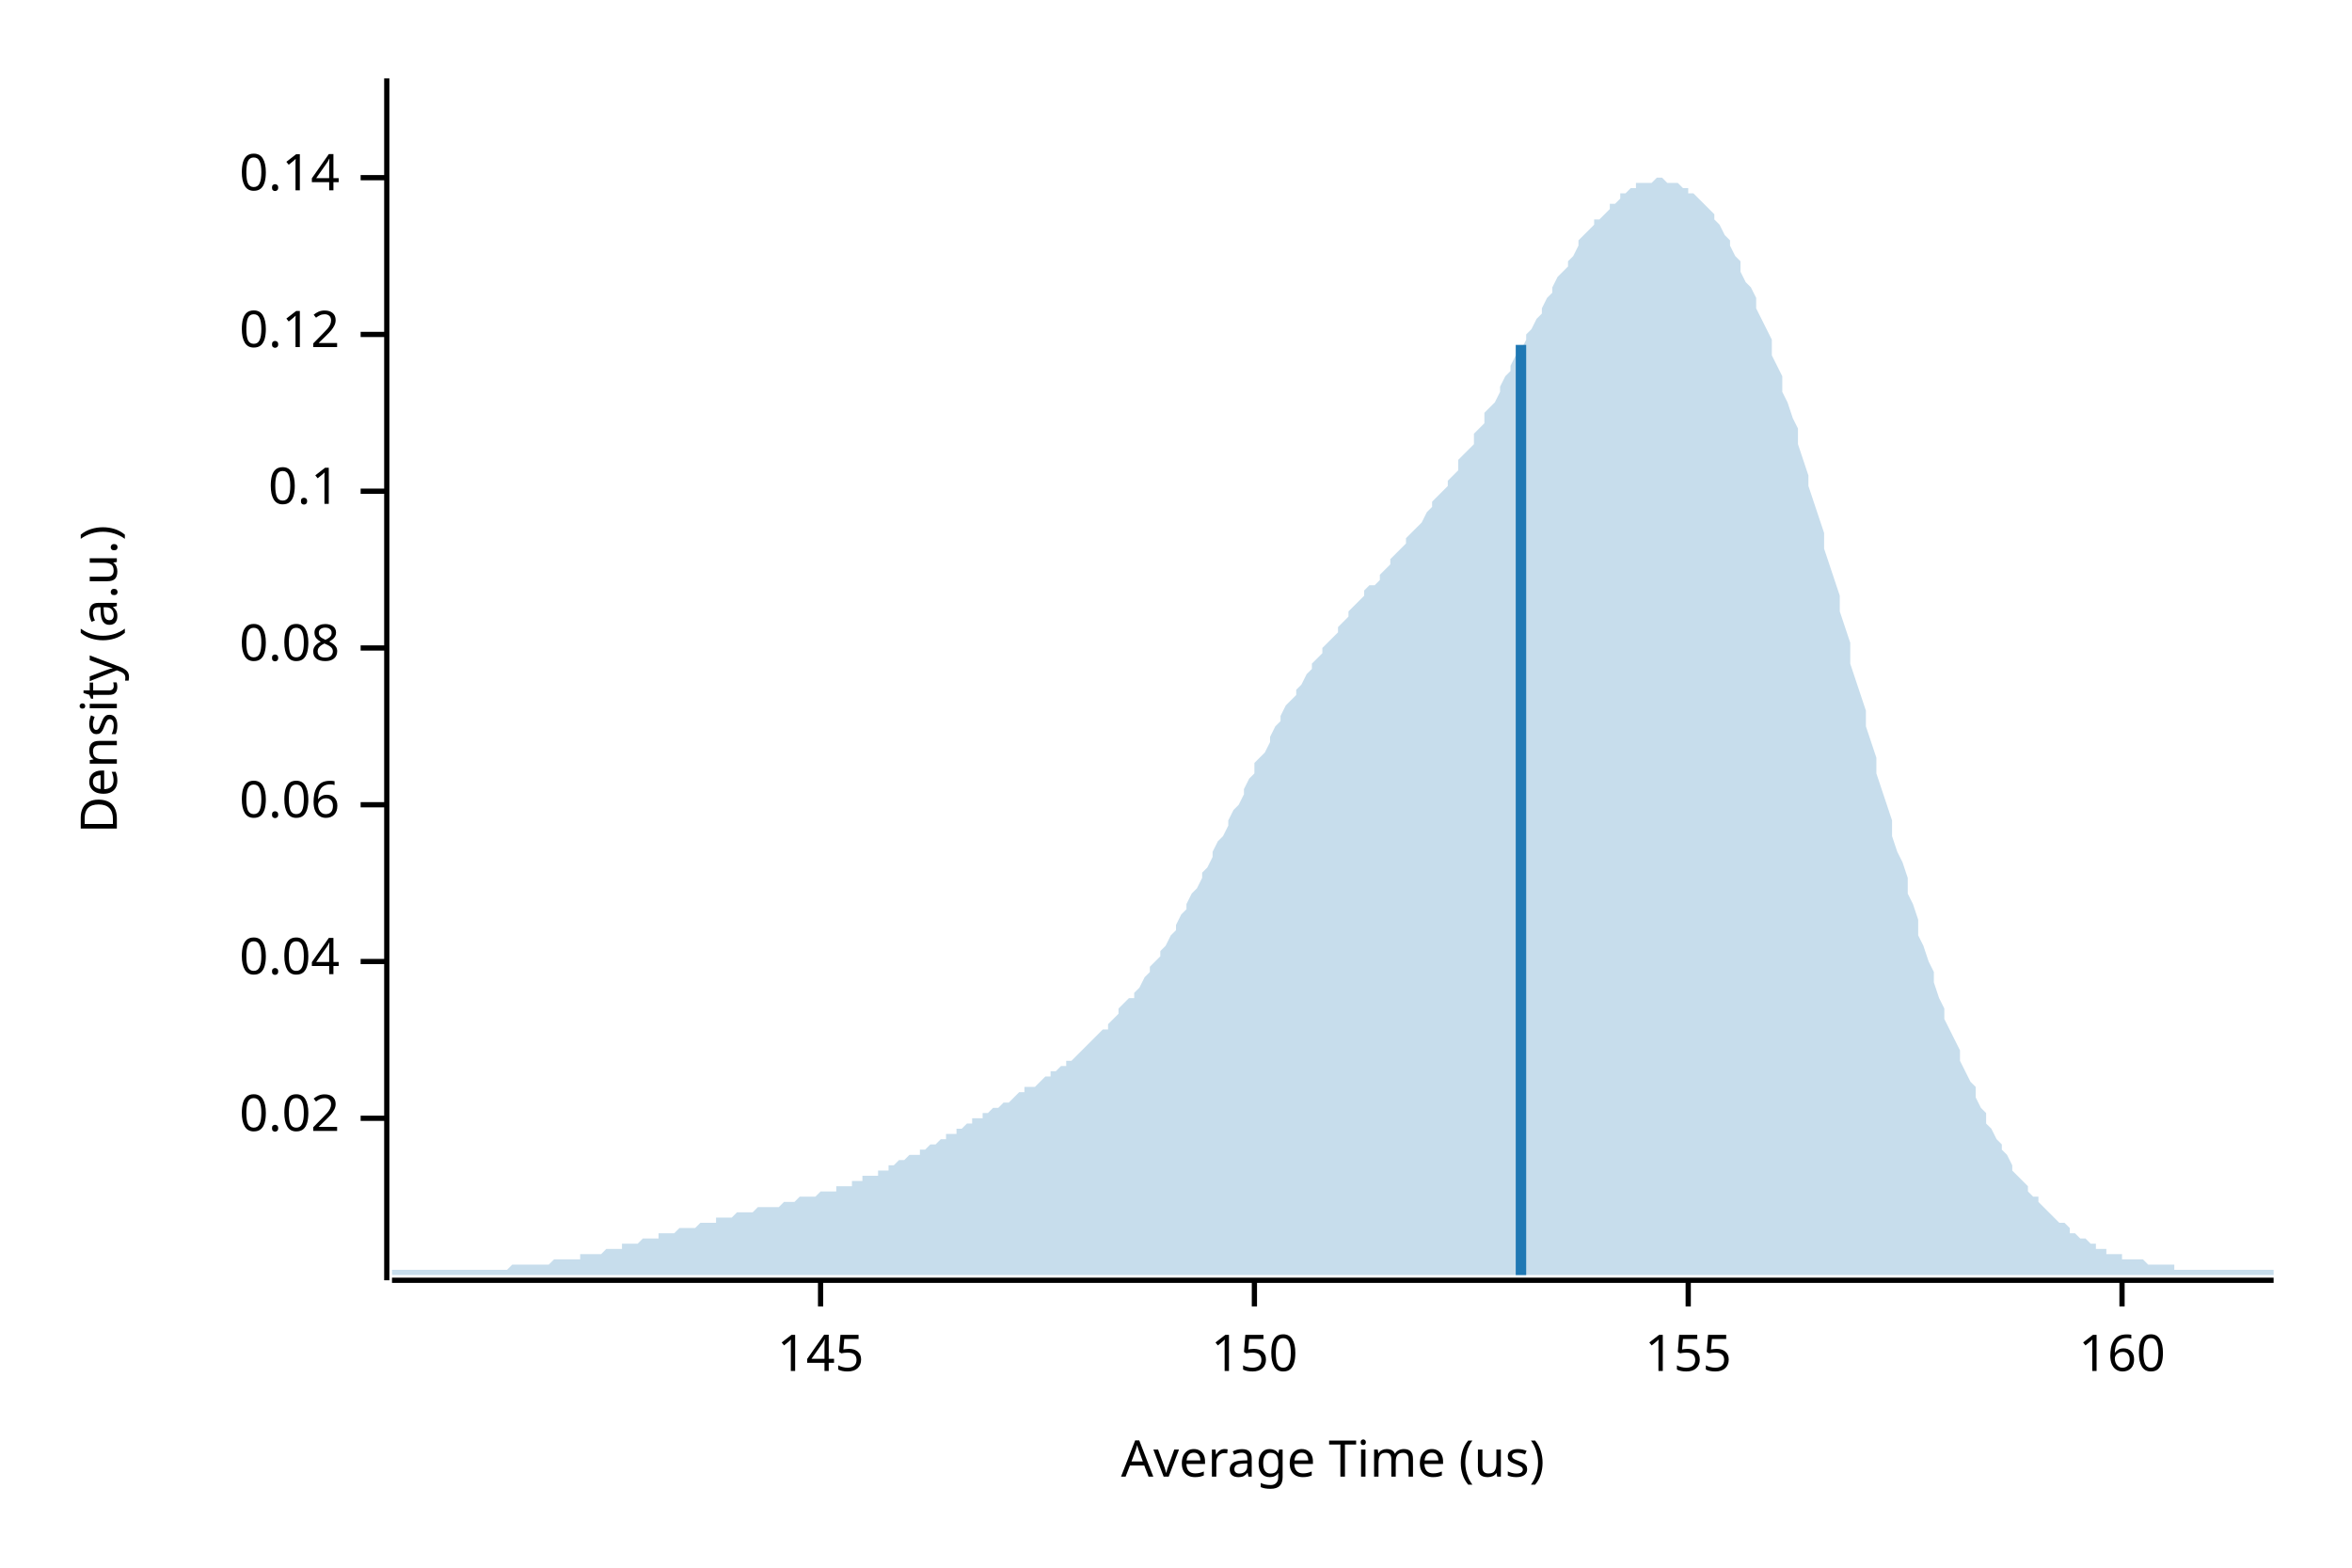
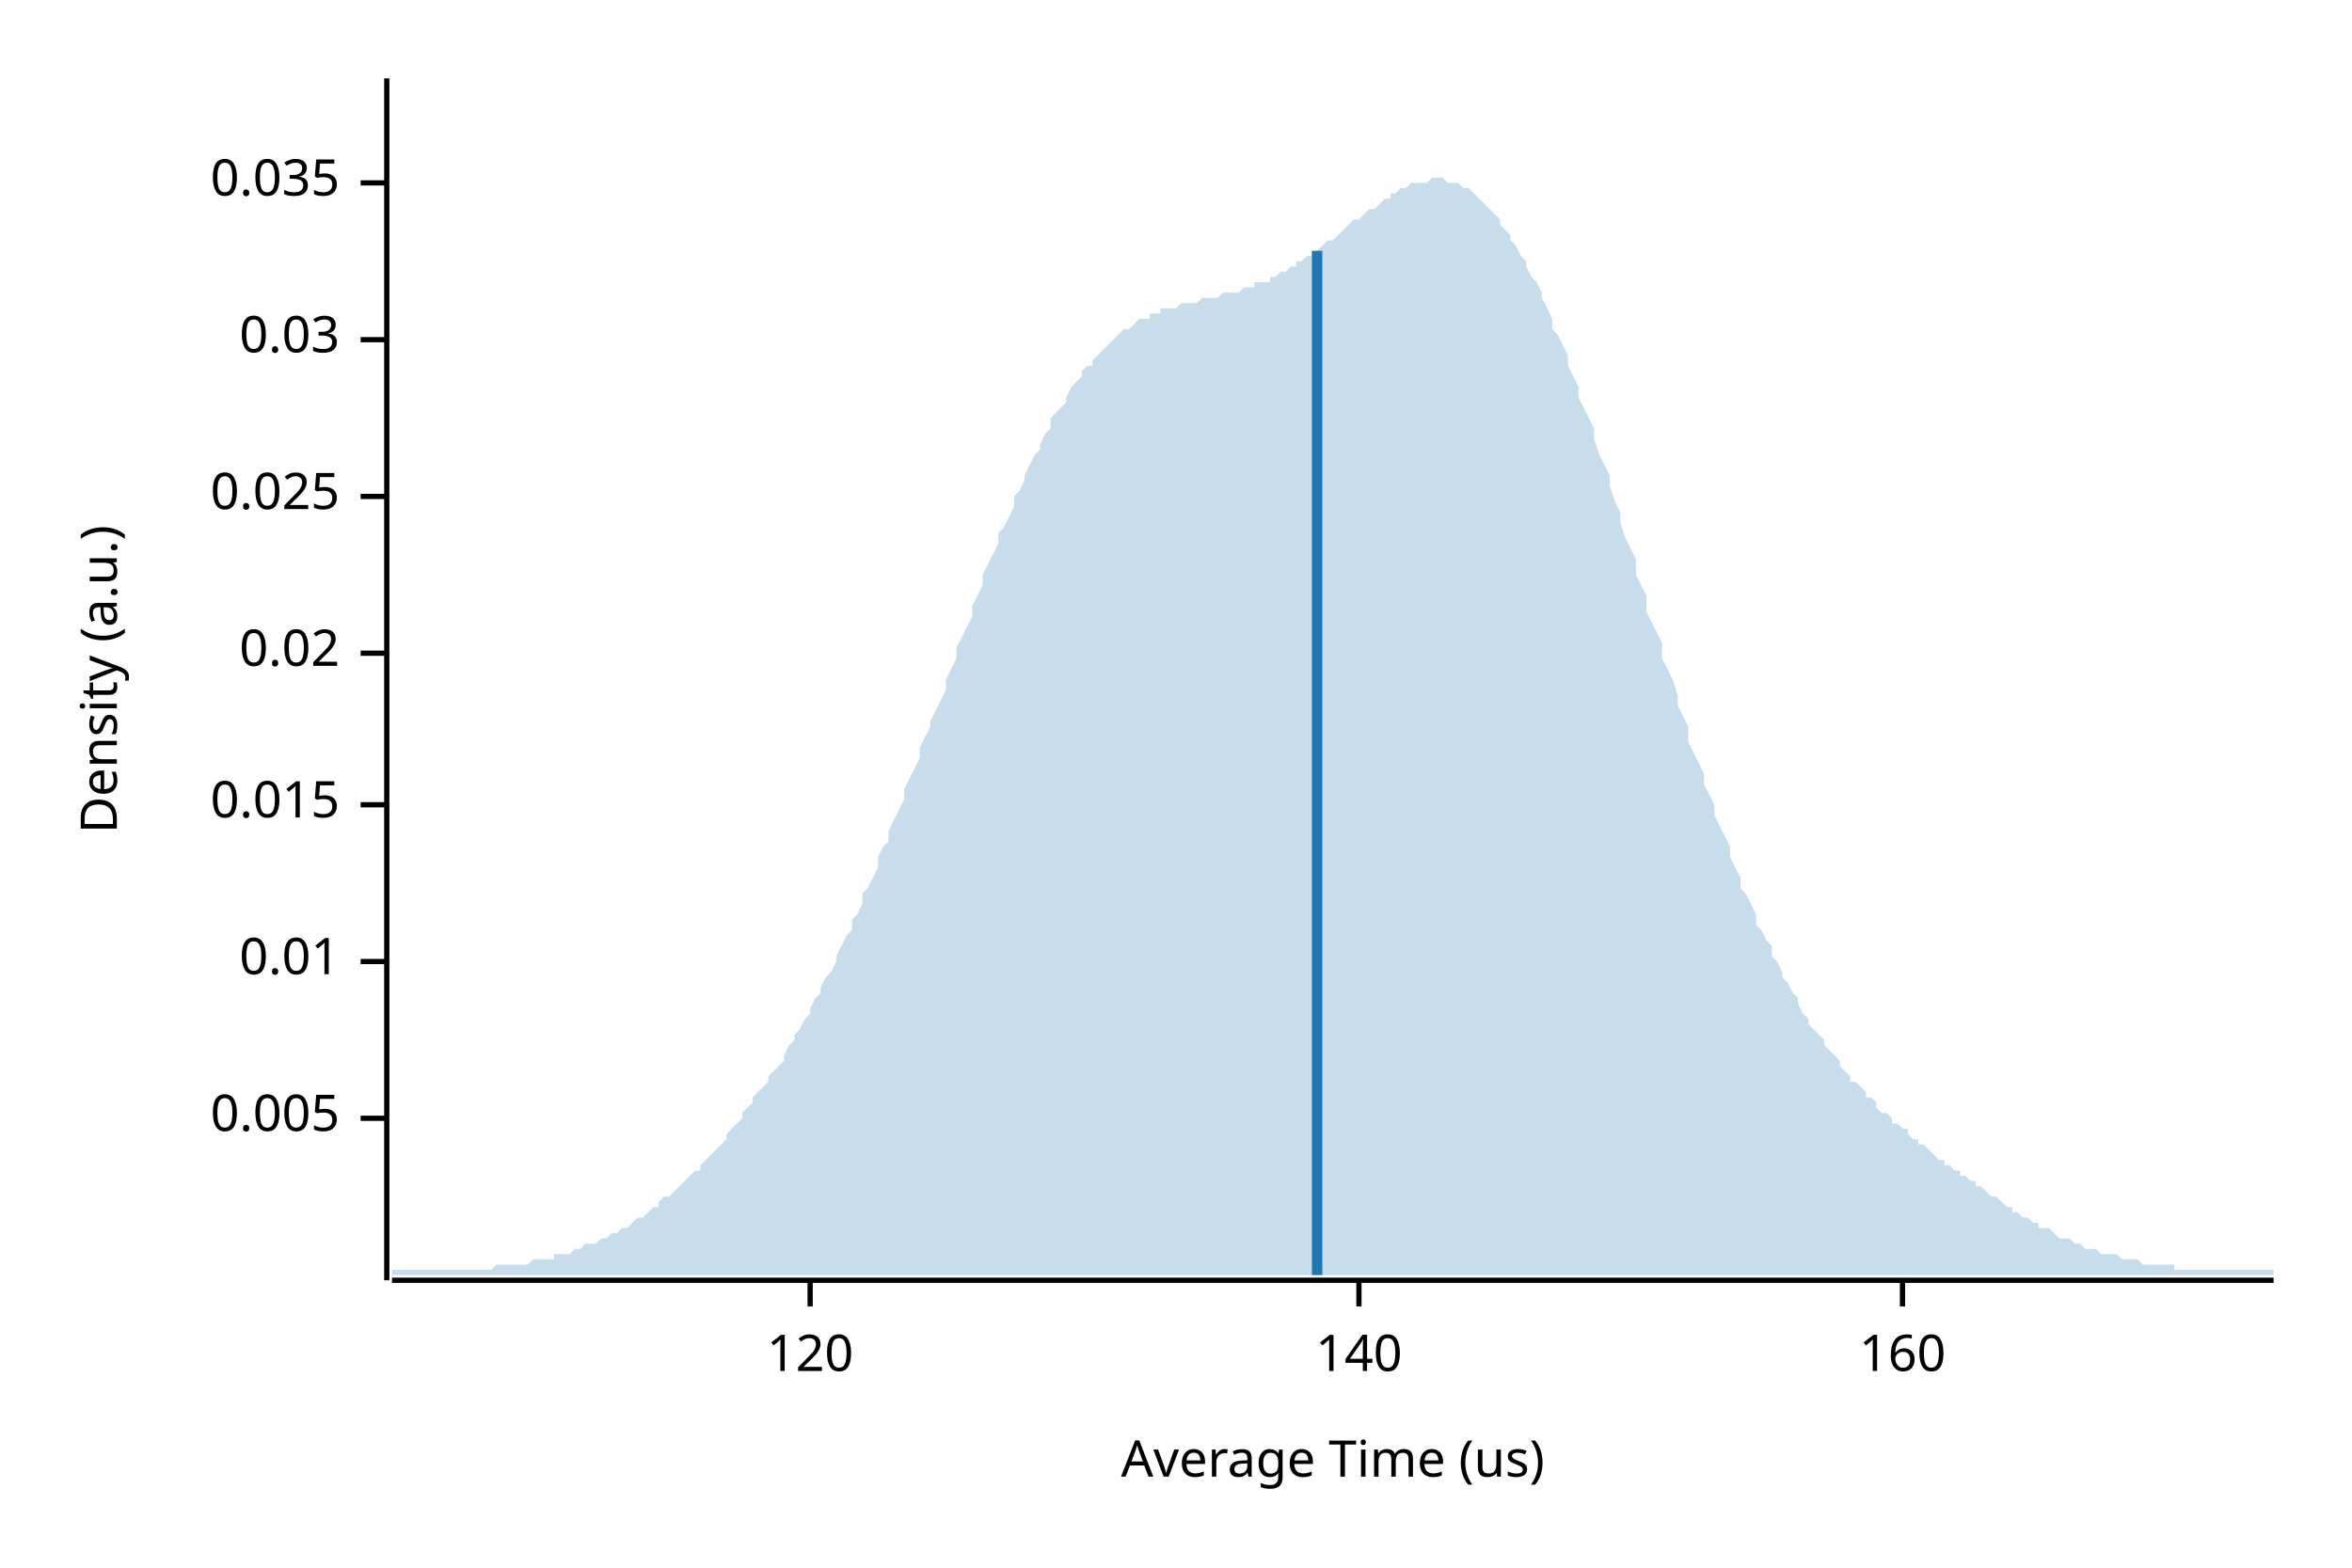
<svg xmlns="http://www.w3.org/2000/svg" width="450" height="300" viewBox="0 0 450 300">
  <text x="15" y="130" dy="0.76em" text-anchor="middle" font-family="sans-serif" font-size="9.677" opacity="1" fill="#000000" transform="rotate(270, 15, 130)">
Density (a.u.)
</text>
  <text x="255" y="285" dy="-0.5ex" text-anchor="middle" font-family="sans-serif" font-size="9.677" opacity="1" fill="#000000">
Average Time (us)
</text>
  <polyline fill="none" opacity="1" stroke="#000000" stroke-width="1" points="74,15 74,245 " />
  <text x="65" y="214" dy="0.5ex" text-anchor="end" font-family="sans-serif" font-size="9.677" opacity="1" fill="#000000">
- 0.02
+ 0.005
</text>
  <polyline fill="none" opacity="1" stroke="#000000" stroke-width="1" points="69,214 74,214 " />
  <text x="65" y="184" dy="0.5ex" text-anchor="end" font-family="sans-serif" font-size="9.677" opacity="1" fill="#000000">
- 0.04
+ 0.01
</text>
  <polyline fill="none" opacity="1" stroke="#000000" stroke-width="1" points="69,184 74,184 " />
  <text x="65" y="154" dy="0.5ex" text-anchor="end" font-family="sans-serif" font-size="9.677" opacity="1" fill="#000000">
- 0.06
+ 0.015
</text>
  <polyline fill="none" opacity="1" stroke="#000000" stroke-width="1" points="69,154 74,154 " />
-   <text x="65" y="124" dy="0.5ex" text-anchor="end" font-family="sans-serif" font-size="9.677" opacity="1" fill="#000000">
- 0.08
+   <text x="65" y="125" dy="0.5ex" text-anchor="end" font-family="sans-serif" font-size="9.677" opacity="1" fill="#000000">
+ 0.02
</text>
-   <polyline fill="none" opacity="1" stroke="#000000" stroke-width="1" points="69,124 74,124 " />
-   <text x="65" y="94" dy="0.5ex" text-anchor="end" font-family="sans-serif" font-size="9.677" opacity="1" fill="#000000">
- 0.1
+   <polyline fill="none" opacity="1" stroke="#000000" stroke-width="1" points="69,125 74,125 " />
+   <text x="65" y="95" dy="0.5ex" text-anchor="end" font-family="sans-serif" font-size="9.677" opacity="1" fill="#000000">
+ 0.025
</text>
-   <polyline fill="none" opacity="1" stroke="#000000" stroke-width="1" points="69,94 74,94 " />
-   <text x="65" y="64" dy="0.5ex" text-anchor="end" font-family="sans-serif" font-size="9.677" opacity="1" fill="#000000">
- 0.12
+   <polyline fill="none" opacity="1" stroke="#000000" stroke-width="1" points="69,95 74,95 " />
+   <text x="65" y="65" dy="0.5ex" text-anchor="end" font-family="sans-serif" font-size="9.677" opacity="1" fill="#000000">
+ 0.03
</text>
-   <polyline fill="none" opacity="1" stroke="#000000" stroke-width="1" points="69,64 74,64 " />
-   <text x="65" y="34" dy="0.5ex" text-anchor="end" font-family="sans-serif" font-size="9.677" opacity="1" fill="#000000">
- 0.14
+   <polyline fill="none" opacity="1" stroke="#000000" stroke-width="1" points="69,65 74,65 " />
+   <text x="65" y="35" dy="0.5ex" text-anchor="end" font-family="sans-serif" font-size="9.677" opacity="1" fill="#000000">
+ 0.035
</text>
-   <polyline fill="none" opacity="1" stroke="#000000" stroke-width="1" points="69,34 74,34 " />
+   <polyline fill="none" opacity="1" stroke="#000000" stroke-width="1" points="69,35 74,35 " />
  <polyline fill="none" opacity="1" stroke="#000000" stroke-width="1" points="75,245 435,245 " />
-   <text x="157" y="255" dy="0.76em" text-anchor="middle" font-family="sans-serif" font-size="9.677" opacity="1" fill="#000000">
- 145
+   <text x="155" y="255" dy="0.76em" text-anchor="middle" font-family="sans-serif" font-size="9.677" opacity="1" fill="#000000">
+ 120
</text>
-   <polyline fill="none" opacity="1" stroke="#000000" stroke-width="1" points="157,245 157,250 " />
-   <text x="240" y="255" dy="0.76em" text-anchor="middle" font-family="sans-serif" font-size="9.677" opacity="1" fill="#000000">
- 150
+   <polyline fill="none" opacity="1" stroke="#000000" stroke-width="1" points="155,245 155,250 " />
+   <text x="260" y="255" dy="0.76em" text-anchor="middle" font-family="sans-serif" font-size="9.677" opacity="1" fill="#000000">
+ 140
</text>
-   <polyline fill="none" opacity="1" stroke="#000000" stroke-width="1" points="240,245 240,250 " />
-   <text x="323" y="255" dy="0.76em" text-anchor="middle" font-family="sans-serif" font-size="9.677" opacity="1" fill="#000000">
- 155
- </text>
-   <polyline fill="none" opacity="1" stroke="#000000" stroke-width="1" points="323,245 323,250 " />
-   <text x="406" y="255" dy="0.76em" text-anchor="middle" font-family="sans-serif" font-size="9.677" opacity="1" fill="#000000">
+   <polyline fill="none" opacity="1" stroke="#000000" stroke-width="1" points="260,245 260,250 " />
+   <text x="364" y="255" dy="0.76em" text-anchor="middle" font-family="sans-serif" font-size="9.677" opacity="1" fill="#000000">
160
</text>
-   <polyline fill="none" opacity="1" stroke="#000000" stroke-width="1" points="406,245 406,250 " />
-   <polygon opacity="0.25" fill="#1F78B4" points="75,243 75,243 76,243 77,243 77,243 78,243 79,243 80,243 80,243 81,243 82,243 82,243 83,243 84,243 85,243 85,243 86,243 87,243 87,243 88,243 89,243 90,243 90,243 91,243 92,243 93,243 93,243 94,243 95,243 95,243 96,243 97,243 98,242 98,242 99,242 100,242 100,242 101,242 102,242 103,242 103,242 104,242 105,242 106,241 106,241 107,241 108,241 108,241 109,241 110,241 111,241 111,240 112,240 113,240 113,240 114,240 115,240 116,239 116,239 117,239 118,239 119,239 119,238 120,238 121,238 121,238 122,238 123,237 124,237 124,237 125,237 126,237 126,236 127,236 128,236 129,236 129,236 130,235 131,235 131,235 132,235 133,235 134,234 134,234 135,234 136,234 137,234 137,233 138,233 139,233 139,233 140,233 141,232 142,232 142,232 143,232 144,232 144,232 145,231 146,231 147,231 147,231 148,231 149,231 150,230 150,230 151,230 152,230 152,230 153,229 154,229 155,229 155,229 156,229 157,228 157,228 158,228 159,228 160,228 160,227 161,227 162,227 163,227 163,226 164,226 165,226 165,225 166,225 167,225 168,225 168,224 169,224 170,224 170,223 171,223 172,222 173,222 173,222 174,221 175,221 176,221 176,220 177,220 178,219 178,219 179,219 180,218 181,218 181,217 182,217 183,217 183,216 184,216 185,215 186,215 186,214 187,214 188,214 188,213 189,213 190,212 191,212 191,212 192,211 193,211 194,210 194,210 195,209 196,209 196,208 197,208 198,208 199,207 199,207 200,206 201,206 201,205 202,205 203,204 204,204 204,203 205,203 206,202 207,201 207,201 208,200 209,199 209,199 210,198 211,197 212,197 212,196 213,195 214,194 214,193 215,192 216,191 217,191 217,190 218,189 219,187 220,186 220,185 221,184 222,183 222,182 223,181 224,179 225,178 225,177 226,175 227,174 227,173 228,171 229,170 230,168 230,167 231,166 232,164 232,163 233,161 234,160 235,158 235,157 236,155 237,154 238,152 238,151 239,149 240,148 240,146 241,145 242,144 243,142 243,141 244,139 245,138 245,137 246,135 247,134 248,133 248,132 249,131 250,129 251,128 251,127 252,126 253,125 253,124 254,123 255,122 256,121 256,120 257,119 258,118 258,117 259,116 260,115 261,114 261,113 262,112 263,112 264,111 264,110 265,109 266,108 266,107 267,106 268,105 269,104 269,103 270,102 271,101 271,101 272,100 273,98 274,97 274,96 275,95 276,94 277,93 277,92 278,91 279,90 279,88 280,87 281,86 282,85 282,83 283,82 284,81 284,79 285,78 286,77 287,75 287,74 288,72 289,71 289,70 290,68 291,67 292,65 292,64 293,63 294,61 295,60 295,59 296,57 297,56 297,55 298,53 299,52 300,51 300,50 301,49 302,47 302,46 303,45 304,44 305,43 305,42 306,42 307,41 308,40 308,39 309,39 310,38 310,37 311,37 312,36 313,36 313,35 314,35 315,35 315,35 316,35 317,34 318,34 318,34 319,35 320,35 321,35 321,35 322,36 323,36 323,37 324,37 325,38 326,39 326,39 327,40 328,41 328,42 329,43 330,45 331,46 331,47 332,49 333,50 333,52 334,54 335,55 336,57 336,59 337,61 338,63 339,65 339,68 340,70 341,72 341,75 342,77 343,80 344,82 344,85 345,88 346,91 346,93 347,96 348,99 349,102 349,105 350,108 351,111 352,114 352,117 353,120 354,123 354,127 355,130 356,133 357,136 357,139 358,142 359,145 359,148 360,151 361,154 362,157 362,160 363,163 364,165 365,168 365,171 366,173 367,176 367,179 368,181 369,184 370,186 370,188 371,191 372,193 372,195 373,197 374,199 375,201 375,203 376,205 377,207 378,208 378,210 379,212 380,213 380,215 381,216 382,218 383,219 383,220 384,221 385,223 385,224 386,225 387,226 388,227 388,228 389,229 390,229 390,230 391,231 392,232 393,233 393,233 394,234 395,234 396,235 396,236 397,236 398,237 398,237 399,237 400,238 401,238 401,239 402,239 403,239 403,240 404,240 405,240 406,240 406,241 407,241 408,241 409,241 409,241 410,241 411,242 411,242 412,242 413,242 414,242 414,242 415,242 416,242 416,243 417,243 418,243 419,243 419,243 420,243 421,243 422,243 422,243 423,243 424,243 424,243 425,243 426,243 427,243 427,243 428,243 429,243 429,243 430,243 431,243 432,243 432,243 433,243 434,243 435,243 435,244 75,244 " />
-   <polyline fill="none" opacity="1" stroke="#1F78B4" stroke-width="2" points="291,244 291,66 " />
+   <polyline fill="none" opacity="1" stroke="#000000" stroke-width="1" points="364,245 364,250 " />
+   <polygon opacity="0.25" fill="#1F78B4" points="75,243 75,243 76,243 77,243 77,243 78,243 79,243 80,243 80,243 81,243 82,243 82,243 83,243 84,243 85,243 85,243 86,243 87,243 87,243 88,243 89,243 90,243 90,243 91,243 92,243 93,243 93,243 94,243 95,242 95,242 96,242 97,242 98,242 98,242 99,242 100,242 100,242 101,242 102,241 103,241 103,241 104,241 105,241 106,241 106,240 107,240 108,240 108,240 109,240 110,239 111,239 111,239 112,238 113,238 113,238 114,238 115,237 116,237 116,237 117,236 118,236 119,235 119,235 120,235 121,234 121,234 122,233 123,233 124,232 124,232 125,231 126,231 126,230 127,229 128,229 129,228 129,228 130,227 131,226 131,226 132,225 133,224 134,224 134,223 135,222 136,221 137,220 137,220 138,219 139,218 139,217 140,216 141,215 142,214 142,213 143,212 144,211 144,210 145,209 146,208 147,207 147,206 148,205 149,204 150,203 150,202 151,200 152,199 152,198 153,197 154,195 155,194 155,193 156,191 157,190 157,189 158,187 159,186 160,184 160,183 161,181 162,179 163,178 163,176 164,175 165,173 165,171 166,170 167,168 168,166 168,164 169,162 170,161 170,159 171,157 172,155 173,153 173,151 174,149 175,147 176,145 176,143 177,141 178,139 178,138 179,136 180,134 181,132 181,130 182,128 183,126 183,124 184,122 185,120 186,118 186,116 187,114 188,112 188,110 189,108 190,106 191,104 191,102 192,101 193,99 194,97 194,95 195,94 196,92 196,91 197,89 198,87 199,86 199,85 200,83 201,82 201,80 202,79 203,78 204,77 204,76 205,74 206,73 207,72 207,71 208,70 209,70 209,69 210,68 211,67 212,66 212,66 213,65 214,64 214,64 215,63 216,63 217,62 217,62 218,61 219,61 220,61 220,60 221,60 222,60 222,59 223,59 224,59 225,59 225,59 226,58 227,58 227,58 228,58 229,58 230,57 230,57 231,57 232,57 232,57 233,57 234,56 235,56 235,56 236,56 237,56 238,55 238,55 239,55 240,55 240,54 241,54 242,54 243,54 243,53 244,53 245,52 245,52 246,52 247,51 248,51 248,50 249,50 250,49 251,49 251,48 252,48 253,47 253,47 254,46 255,46 256,45 256,45 257,44 258,43 258,43 259,42 260,42 261,41 261,41 262,40 263,40 264,39 264,39 265,38 266,38 266,37 267,37 268,36 269,36 269,36 270,35 271,35 271,35 272,35 273,35 274,34 274,34 275,34 276,34 277,35 277,35 278,35 279,35 279,35 280,36 281,36 282,37 282,37 283,38 284,39 284,39 285,40 286,41 287,42 287,43 288,44 289,45 289,46 290,47 291,49 292,50 292,51 293,53 294,54 295,56 295,57 296,59 297,61 297,63 298,64 299,66 300,68 300,70 301,72 302,74 302,76 303,78 304,80 305,82 305,84 306,87 307,89 308,91 308,93 309,96 310,98 310,100 311,103 312,105 313,107 313,110 314,112 315,114 315,117 316,119 317,121 318,123 318,126 319,128 320,130 321,133 321,135 322,137 323,139 323,142 324,144 325,146 326,148 326,150 327,152 328,154 328,156 329,158 330,160 331,162 331,164 332,166 333,168 333,170 334,171 335,173 336,175 336,177 337,178 338,180 339,181 339,183 340,184 341,186 341,187 342,188 343,190 344,191 344,192 345,194 346,195 346,196 347,197 348,198 349,199 349,200 350,201 351,202 352,203 352,204 353,205 354,206 354,207 355,207 356,208 357,209 357,210 358,210 359,211 359,212 360,213 361,213 362,214 362,215 363,215 364,216 365,216 365,217 366,218 367,218 367,219 368,219 369,220 370,221 370,221 371,222 372,222 372,223 373,223 374,224 375,224 375,225 376,225 377,226 378,226 378,227 379,227 380,228 380,228 381,229 382,229 383,230 383,230 384,231 385,231 385,232 386,232 387,233 388,233 388,233 389,234 390,234 390,235 391,235 392,235 393,236 393,236 394,237 395,237 396,237 396,237 397,238 398,238 398,238 399,239 400,239 401,239 401,239 402,240 403,240 403,240 404,240 405,240 406,241 406,241 407,241 408,241 409,241 409,241 410,242 411,242 411,242 412,242 413,242 414,242 414,242 415,242 416,242 416,243 417,243 418,243 419,243 419,243 420,243 421,243 422,243 422,243 423,243 424,243 424,243 425,243 426,243 427,243 427,243 428,243 429,243 429,243 430,243 431,243 432,243 432,243 433,243 434,243 435,243 435,244 75,244 " />
+   <polyline fill="none" opacity="1" stroke="#1F78B4" stroke-width="2" points="252,244 252,48 " />
</svg>
